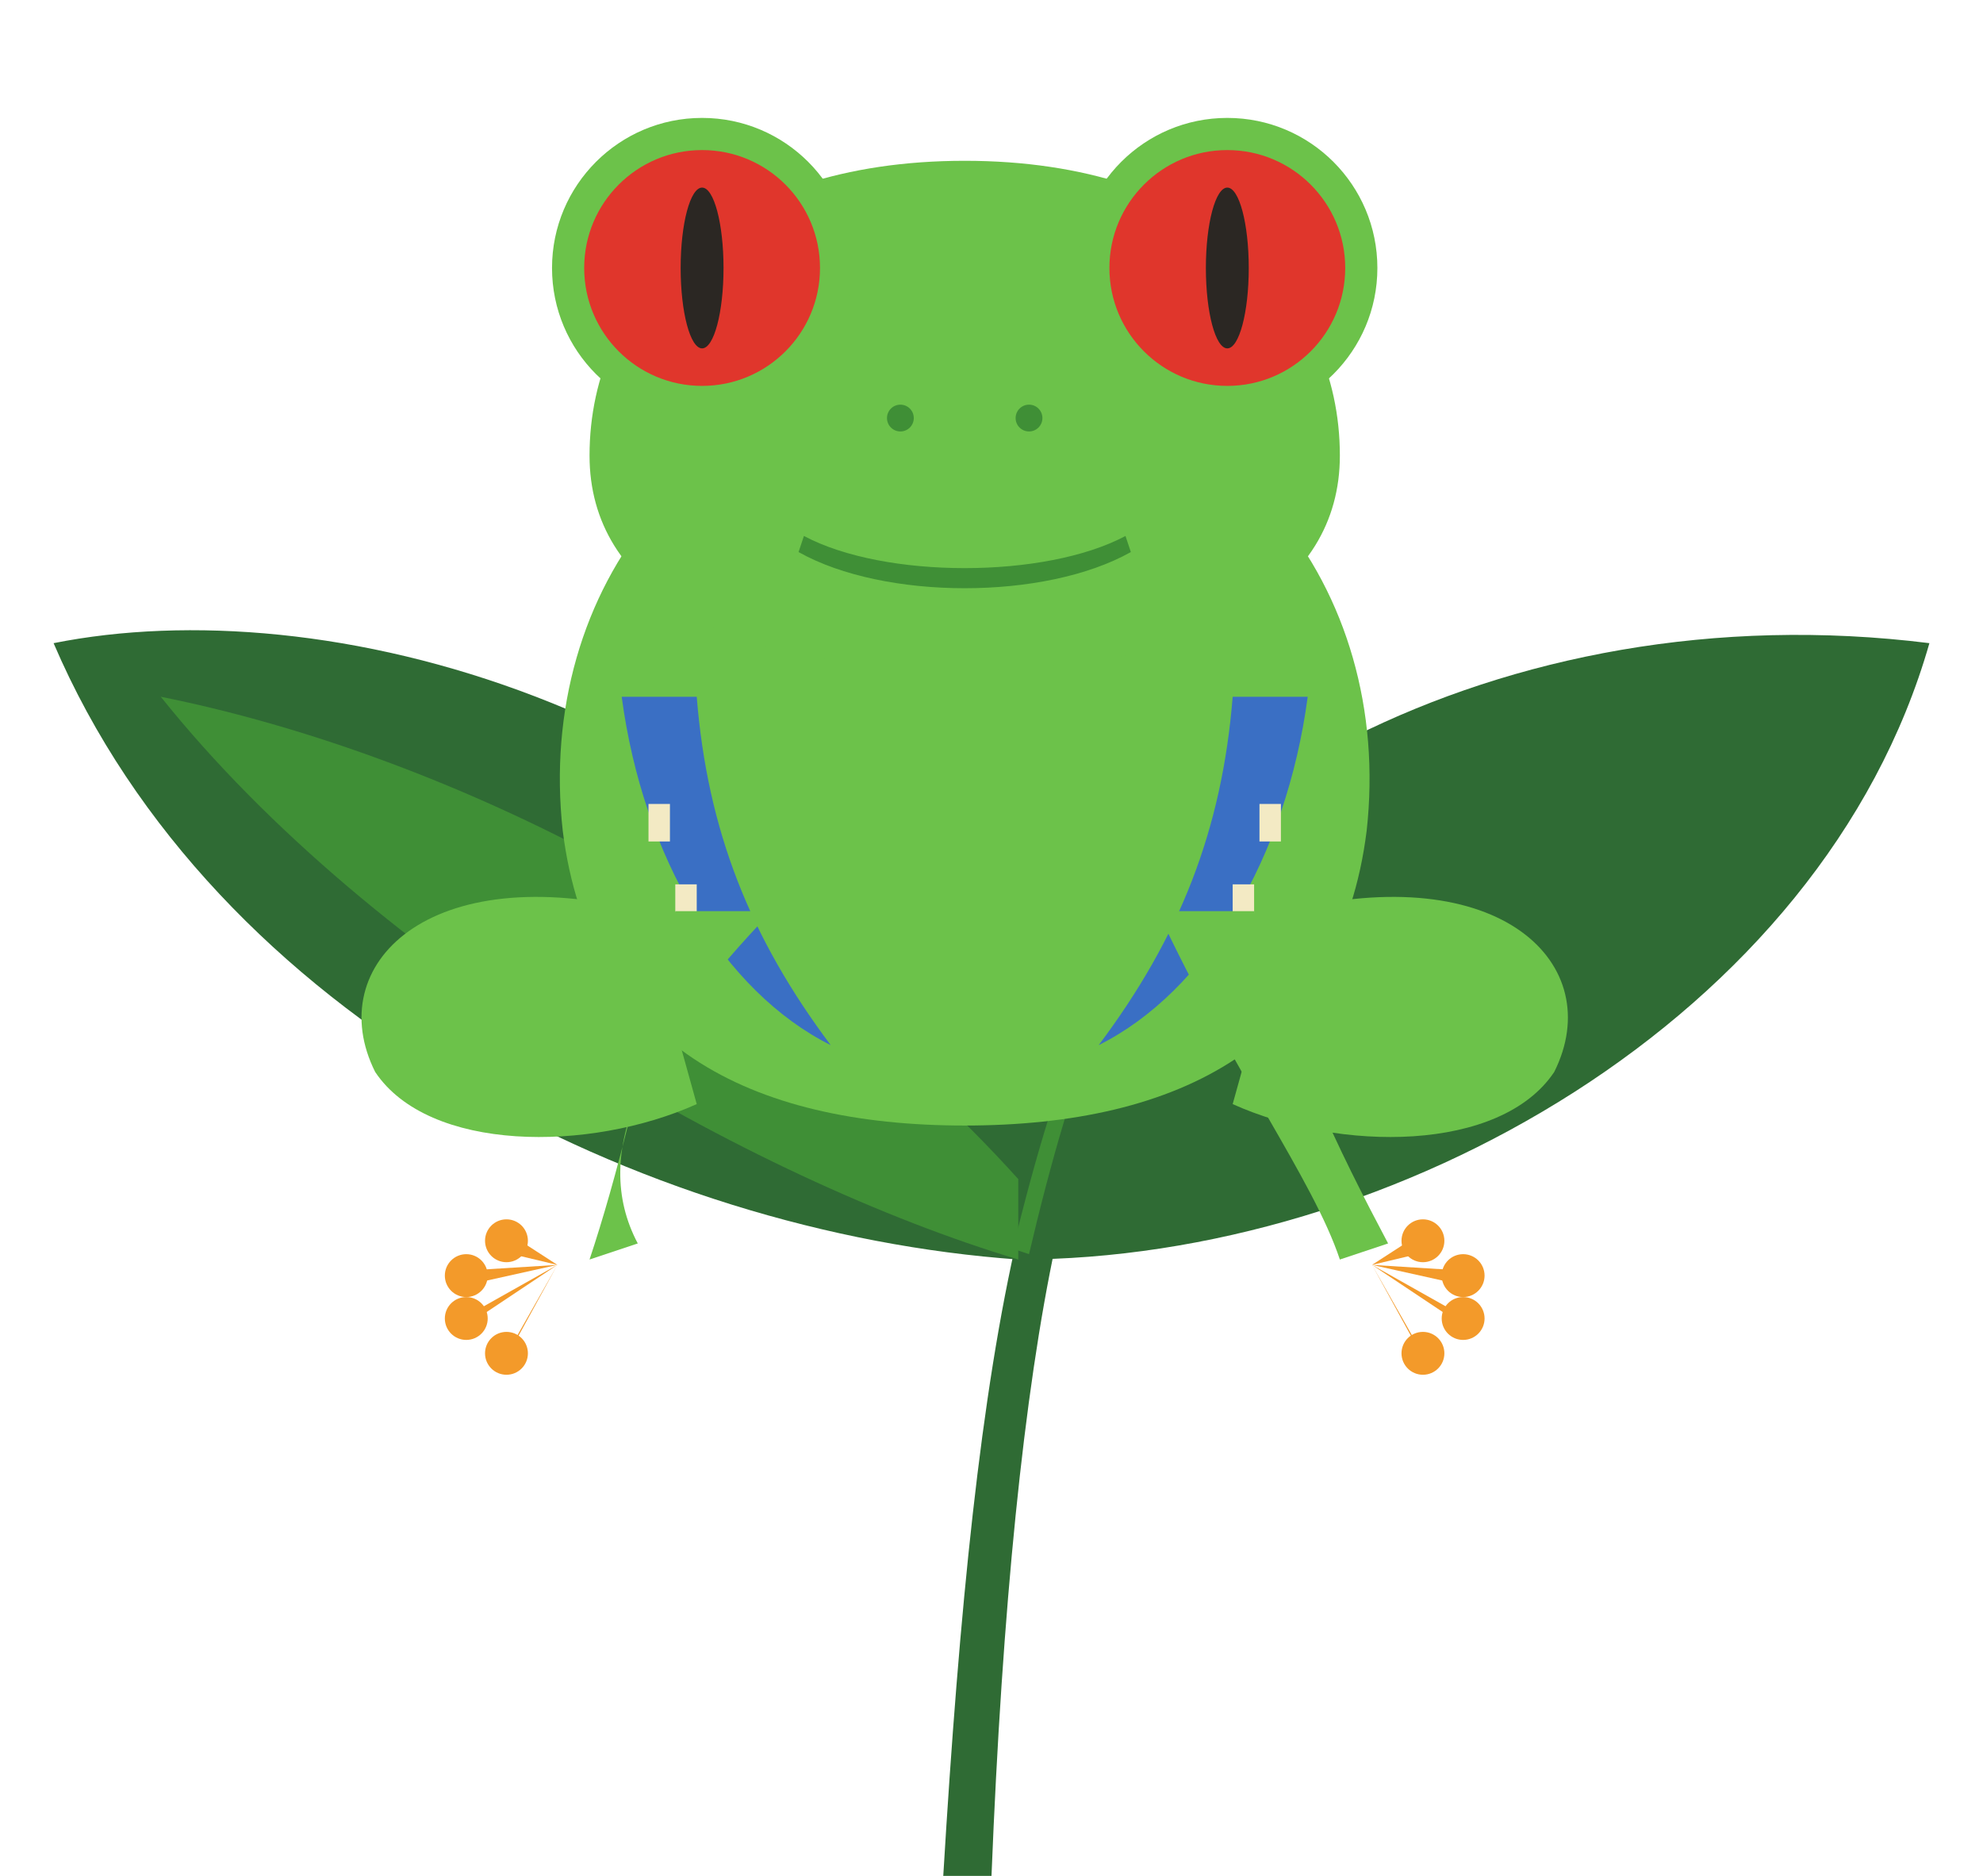
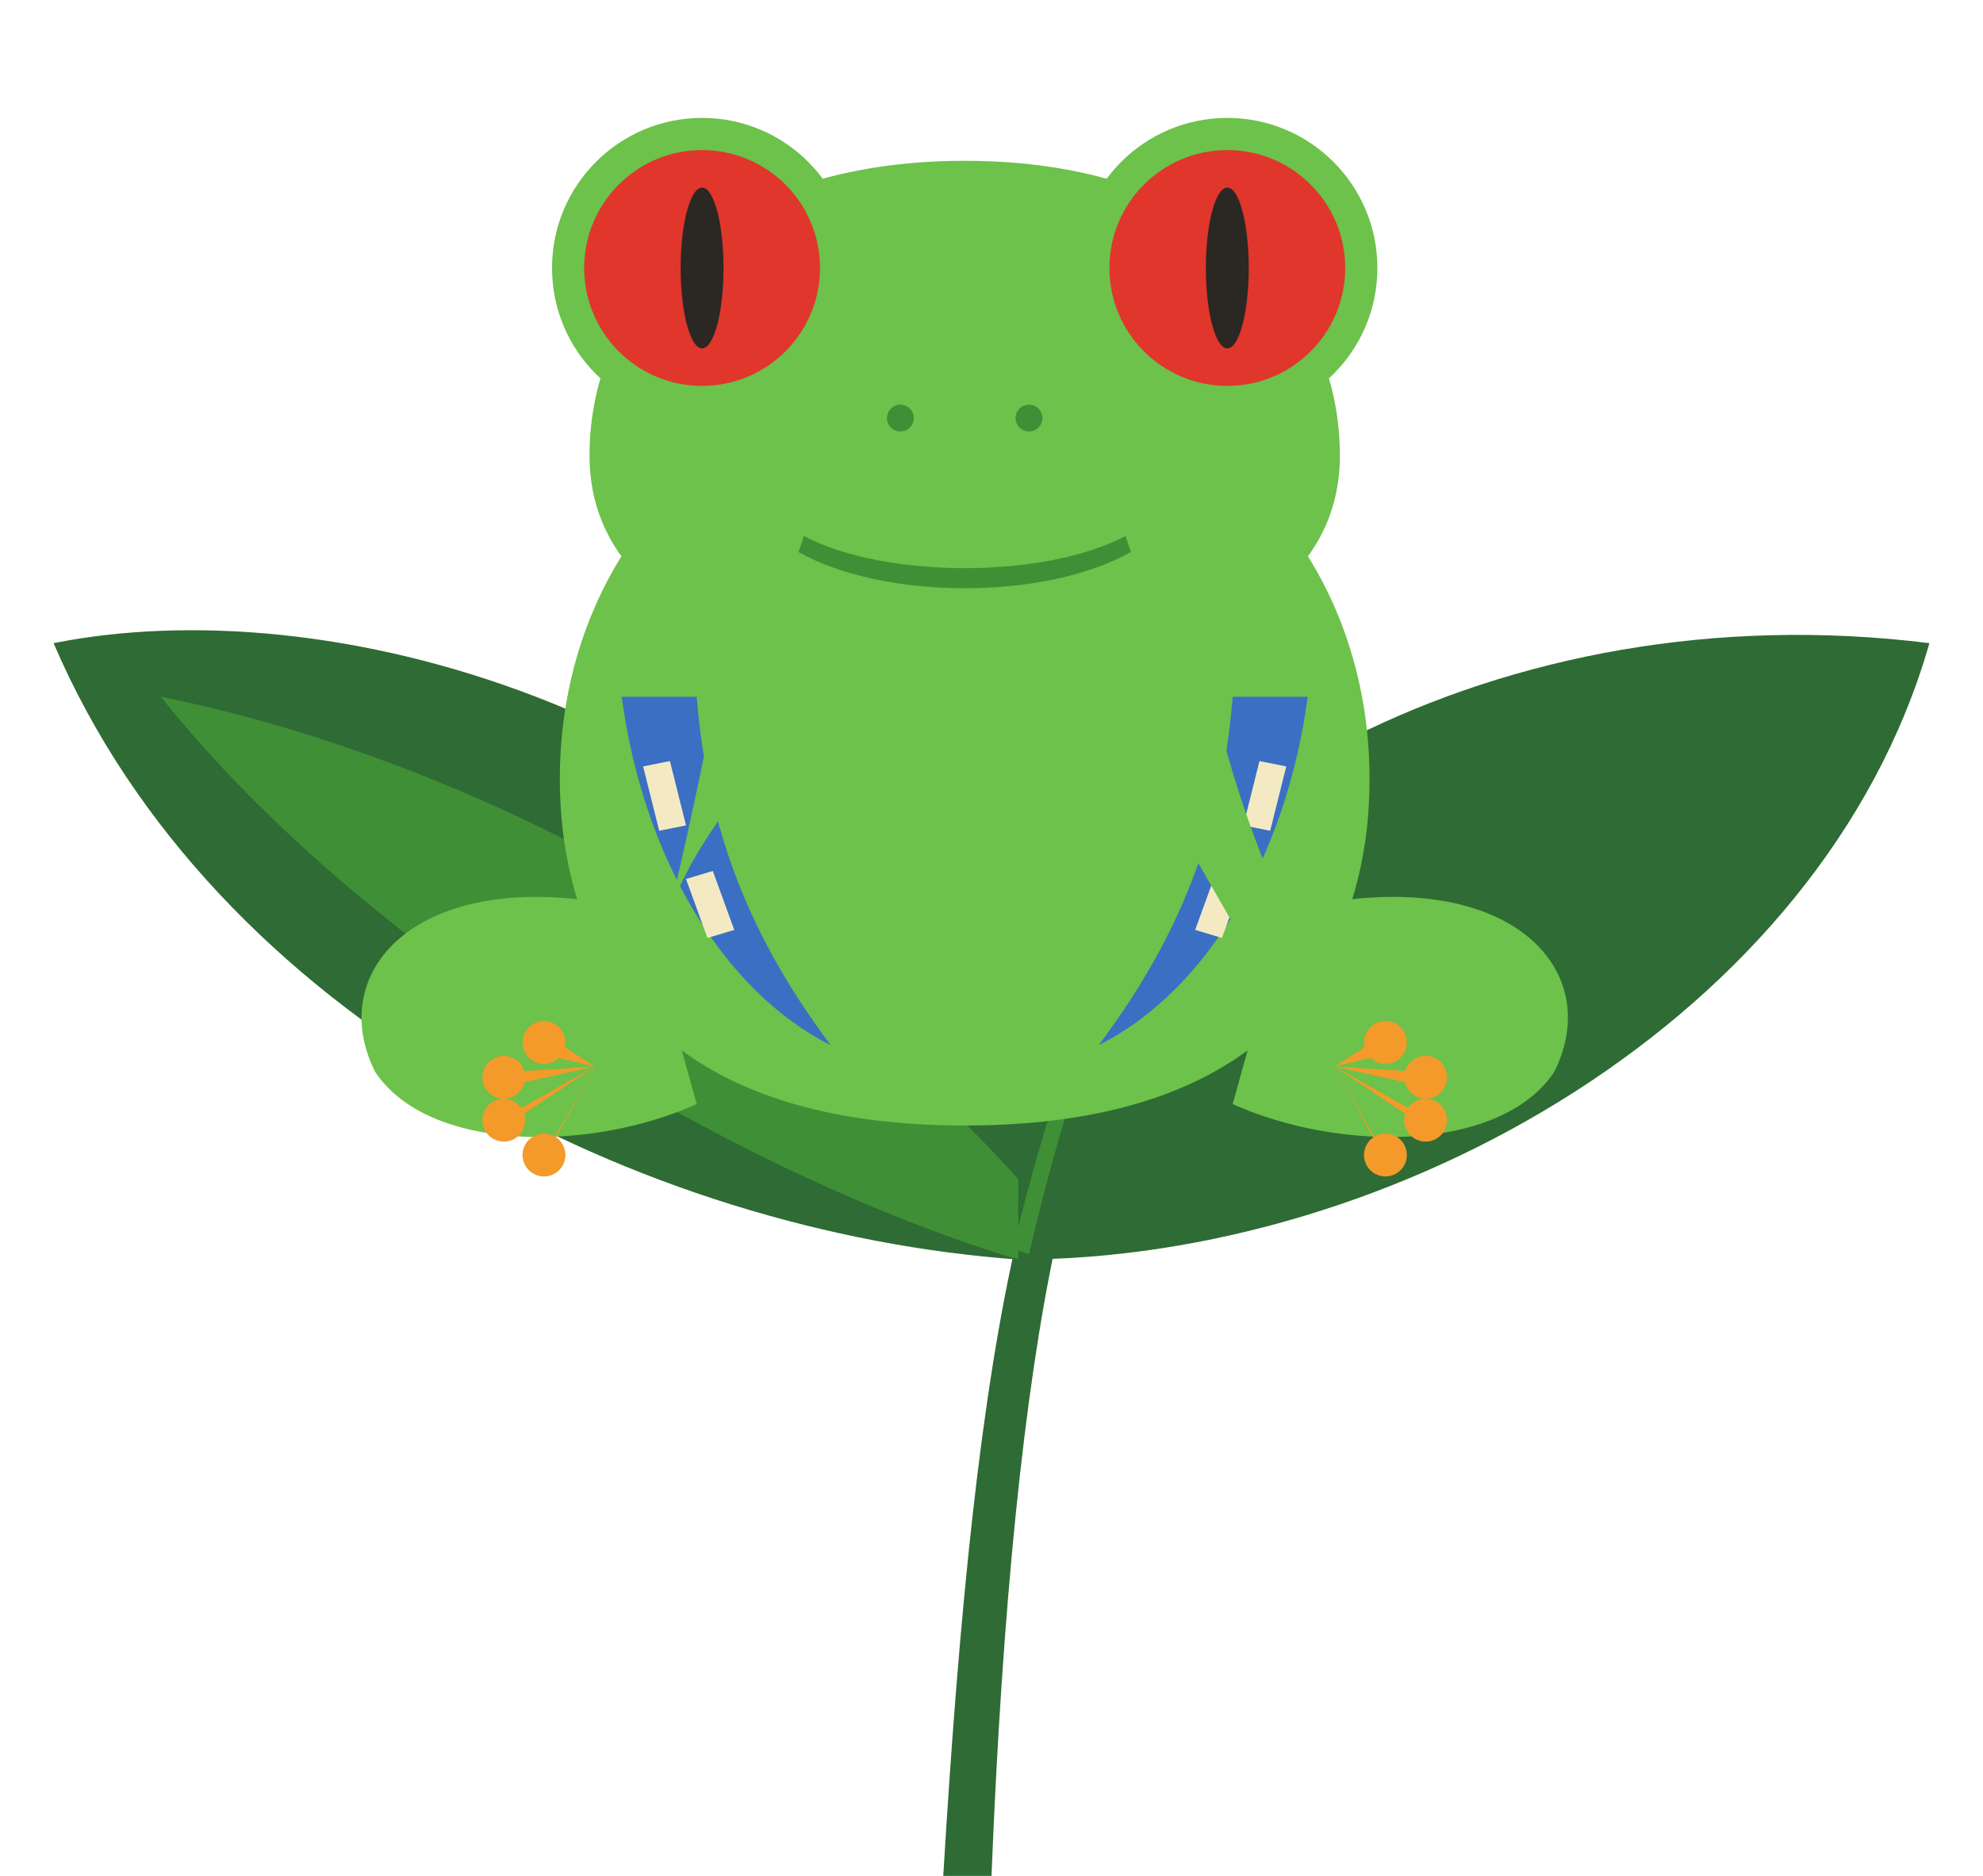
<svg xmlns="http://www.w3.org/2000/svg" viewBox="140 300 740 700" data-tb-style="pixory">
  <path fill="#2f6b34" d="M492 1000C498 900 506 820 520 760l14 4C522 820 514 900 510 1000z" />
  <path fill="#2f6b34" d="M520 770C380 760 220 680 160 540C260 520 420 560 520 700C560 600 700 520 860 540C820 680 660 770 520 770z" />
  <path fill="#3f8f36" d="M520 770C420 740 280 660 200 560C300 580 430 640 520 740z" />
  <path fill="#3f8f36" d="M524 768C540 700 560 640 600 600l-4-4C556 636 534 700 518 766z" />
  <path fill="#6cc24a" d="M620 640C700 620 740 660 720 700C700 730 640 730 600 712z" />
  <path fill="#6cc24a" d="M380 640C300 620 260 660 280 700C300 730 360 730 400 712z" />
  <path fill="#6cc24a" d="M500 440C600 440 660 520 650 610C640 690 580 720 500 720S360 690 350 610C340 520 400 440 500 440z" />
  <path fill="#3a6fc4" d="M372 560C380 620 410 670 450 690C420 650 404 610 400 560z" />
  <path fill="#3a6fc4" d="M628 560C620 620 590 670 550 690C580 650 596 610 600 560z" />
-   <path fill="#f3eac4" d="M382 600h8v14h-8z" />
-   <path fill="#f3eac4" d="M392 630h8v14h-8z" />
-   <path fill="#f3eac4" d="M610 600h8v14h-8z" />
-   <path fill="#f3eac4" d="M600 630h8v14h-8z" />
-   <path fill="#6cc24a" d="M392 640C380 700 370 740 360 770l18-6C360 730 380 690 428 640z" />
-   <path fill="#f39a2a" d="M348 772L331 761l-4 6z" />
-   <circle fill="#f39a2a" cx="329" cy="763" r="8" />
-   <path fill="#f39a2a" d="M348 772L316 774l-4 6z" />
-   <circle fill="#f39a2a" cx="314" cy="776" r="8" />
-   <path fill="#f39a2a" d="M348 772L316 790l-4 6z" />
-   <circle fill="#f39a2a" cx="314" cy="792" r="8" />
-   <path fill="#f39a2a" d="M348 772L331 803l-4 6z" />
-   <circle fill="#f39a2a" cx="329" cy="805" r="8" />
-   <path fill="#6cc24a" d="M572 640C600 700 630 740 640 770l18-6C640 730 620 690 608 640z" />
-   <path fill="#f39a2a" d="M652 772L669 761l4 6z" />
-   <circle fill="#f39a2a" cx="671" cy="763" r="8" />
-   <path fill="#f39a2a" d="M652 772L684 774l4 6z" />
-   <circle fill="#f39a2a" cx="686" cy="776" r="8" />
-   <path fill="#f39a2a" d="M652 772L684 790l4 6z" />
-   <circle fill="#f39a2a" cx="686" cy="792" r="8" />
-   <path fill="#f39a2a" d="M652 772L669 803l4 6z" />
-   <circle fill="#f39a2a" cx="671" cy="805" r="8" />
+   <path fill="#f3eac4" d="M380 586l10-2 6 24-10 2z" />
+   <path fill="#f3eac4" d="M396 628l10-3 8 22-10 3z" />
+   <path fill="#f3eac4" d="M620 586l-10-2-6 24 10 2z" />
+   <path fill="#f3eac4" d="M604 628l-10-3-8 22 10 3z" />
+   <path fill="#6cc24a" d="M392 640C380 700 370 740 360 770l18-6C360 730 380 690 428 640z" transform="translate(14 -74)" />
+   <path fill="#f39a2a" d="M348 772L331 761l-4 6z" transform="translate(14 -74)" />
+   <circle fill="#f39a2a" cx="329" cy="763" r="8" transform="translate(14 -74)" />
+   <path fill="#f39a2a" d="M348 772L316 774l-4 6z" transform="translate(14 -74)" />
+   <circle fill="#f39a2a" cx="314" cy="776" r="8" transform="translate(14 -74)" />
+   <path fill="#f39a2a" d="M348 772L316 790l-4 6z" transform="translate(14 -74)" />
+   <circle fill="#f39a2a" cx="314" cy="792" r="8" transform="translate(14 -74)" />
+   <path fill="#f39a2a" d="M348 772L331 803l-4 6z" transform="translate(14 -74)" />
+   <circle fill="#f39a2a" cx="329" cy="805" r="8" transform="translate(14 -74)" />
+   <path fill="#6cc24a" d="M572 640C600 700 630 740 640 770l18-6C640 730 620 690 608 640z" transform="translate(-14 -74)" />
+   <path fill="#f39a2a" d="M652 772L669 761l4 6z" transform="translate(-14 -74)" />
+   <circle fill="#f39a2a" cx="671" cy="763" r="8" transform="translate(-14 -74)" />
+   <path fill="#f39a2a" d="M652 772L684 774l4 6z" transform="translate(-14 -74)" />
+   <circle fill="#f39a2a" cx="686" cy="776" r="8" transform="translate(-14 -74)" />
+   <path fill="#f39a2a" d="M652 772L684 790l4 6z" transform="translate(-14 -74)" />
+   <circle fill="#f39a2a" cx="686" cy="792" r="8" transform="translate(-14 -74)" />
+   <path fill="#f39a2a" d="M652 772L669 803l4 6z" transform="translate(-14 -74)" />
+   <circle fill="#f39a2a" cx="671" cy="805" r="8" transform="translate(-14 -74)" />
  <path fill="#6cc24a" d="M500 360C590 360 640 410 640 470C640 520 590 550 500 550S360 520 360 470C360 410 410 360 500 360z" />
  <circle fill="#6cc24a" cx="402" cy="400" r="56" />
  <circle fill="#e0362c" cx="402" cy="400" r="44" />
  <ellipse fill="#2b2723" cx="402" cy="400" rx="8" ry="30" />
  <circle fill="#6cc24a" cx="598" cy="400" r="56" />
  <circle fill="#e0362c" cx="598" cy="400" r="44" />
  <ellipse fill="#2b2723" cx="598" cy="400" rx="8" ry="30" />
  <path fill="#3f8f36" d="M440 500C470 516 530 516 560 500l2 6C530 524 470 524 438 506z" />
  <circle fill="#3f8f36" cx="476" cy="456" r="5" />
  <circle fill="#3f8f36" cx="524" cy="456" r="5" />
</svg>
